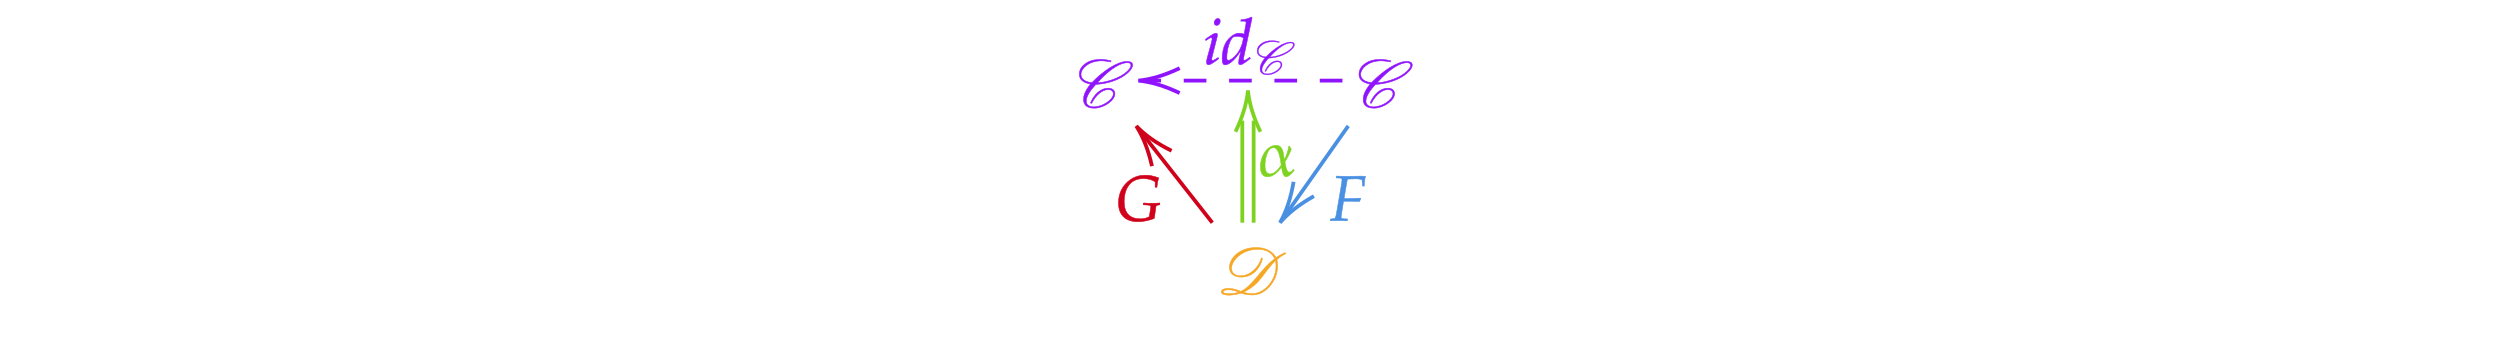
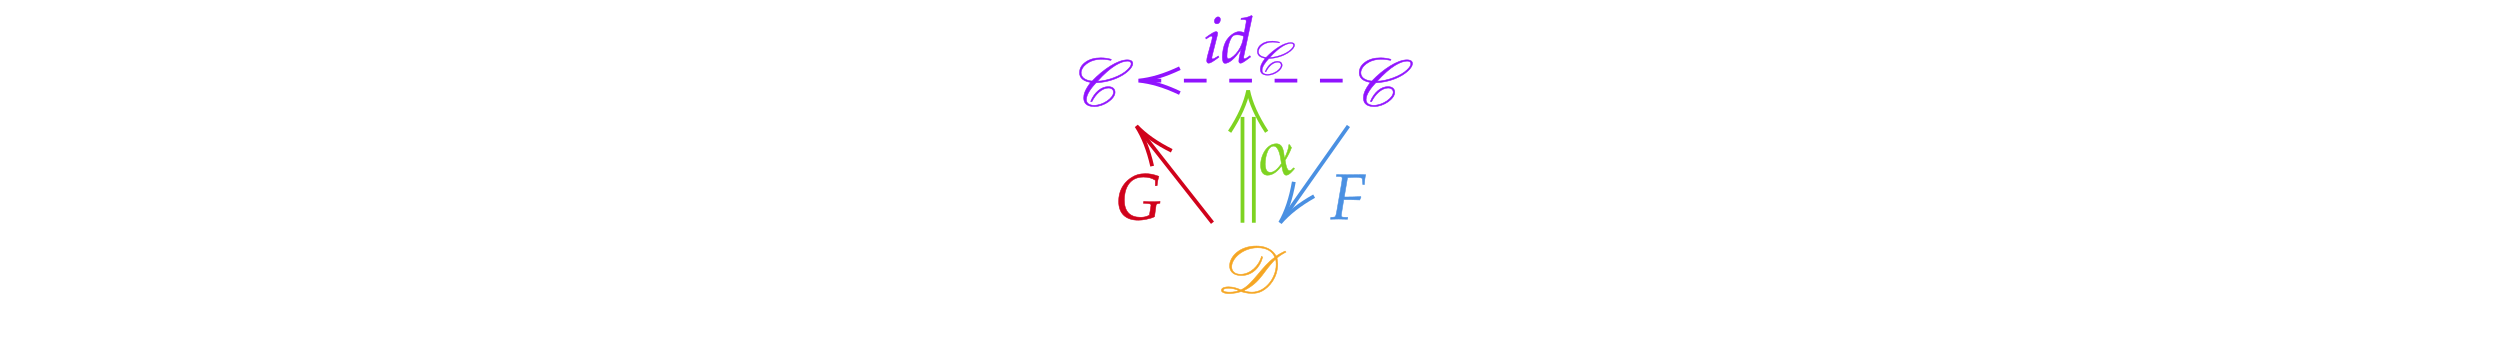
- <svg xmlns="http://www.w3.org/2000/svg" x="0" y="0" width="661.533" height="94" style="         width:661.533px;         height:94px;         background: transparent;         fill: none; ">
+ <svg xmlns="http://www.w3.org/2000/svg" x="0" y="0" width="661.433" height="93.9" style="         width:661.433px;         height:93.9px;         background: transparent;         fill: none; ">
  <svg class="role-diagram-draw-area">
    <g class="shapes-region" style="stroke: black; fill: none;">
      <g />
    </g>
    <g>
      <g class="connection-group">
        <g class="arrow-line">
-           <path class="connection real" stroke-dasharray="" d="  M328.73,58.93 L328.73,31.93 M331.73,58.93 L331.73,31.93" style="stroke: rgb(126, 211, 33); stroke-opacity: 1; stroke-width: 1px; fill: none; fill-opacity: 1;" />
+           <path class="connection real" stroke-dasharray="" d="  M328.73,58.93 L328.73,30.93 M331.73,58.93 L331.73,30.93" style="stroke: rgb(126, 211, 33); stroke-opacity: 1; stroke-width: 1px; fill: none; fill-opacity: 1;" />
          <g stroke="rgb(126,211,33)" stroke-opacity="1" transform="matrix(3.061616997868383e-16,1,-1,3.061616997868383e-16,330.225,23.93333)" style="stroke: rgb(126, 211, 33); stroke-width: 1px;">
+             <path d=" M10.93,-4.9 Q4.96,-1 0,0 Q4.96,1 10.93,4.9" />
+           </g>
+         </g>
+       </g>
+       <g class="connection-group">
+         <g class="arrow-line">
+           <path class="connection real" stroke-dasharray="6 6" d="  M355.23,21.33 L303.23,21.33" style="stroke: rgb(144, 19, 254); stroke-opacity: 1; stroke-width: 1px; fill: none; fill-opacity: 1;" />
+           <g stroke="rgb(144,19,254)" stroke-opacity="1" transform="matrix(1,-2.4492935982947064e-16,2.4492935982947064e-16,1,301.225,21.33333)" style="stroke: rgb(144, 19, 254); stroke-width: 1px;">
            <path d=" M10.93,-3.29 Q4.96,-0.45 0,0 Q4.96,0.45 10.93,3.29" />
          </g>
        </g>
      </g>
      <g class="connection-group">
        <g class="arrow-line">
-           <path class="connection real" stroke-dasharray="6 6" d="  M355.23,21.33 L303.23,21.33" style="stroke: rgb(144, 19, 254); stroke-width: 1px; fill: none; fill-opacity: 1; stroke-opacity: 1;" />
-           <g stroke="rgb(144,19,254)" transform="matrix(1,-2.4492935982947064e-16,2.4492935982947064e-16,1,301.225,21.33333)" style="stroke: rgb(144, 19, 254); stroke-width: 1px;" stroke-opacity="1">
+           <path class="connection real" stroke-dasharray="" d="  M356.76,33.33 L339.85,57.3" style="stroke: rgb(74, 144, 226); stroke-opacity: 1; stroke-width: 1px; fill: none; fill-opacity: 1;" />
+           <g stroke="rgb(74,144,226)" stroke-opacity="1" transform="matrix(0.5765749,-0.8170443,0.8170443,0.5765749,338.6927,58.93333)" style="stroke: rgb(74, 144, 226); stroke-width: 1px;">
            <path d=" M10.93,-3.29 Q4.96,-0.45 0,0 Q4.96,0.45 10.93,3.29" />
          </g>
        </g>
      </g>
      <g class="connection-group">
        <g class="arrow-line">
-           <path class="connection real" stroke-dasharray="" d="  M356.76,33.33 L339.85,57.3" style="stroke: rgb(74, 144, 226); stroke-width: 1px; fill: none; fill-opacity: 1; stroke-opacity: 1;" />
-           <g stroke="rgb(74,144,226)" transform="matrix(0.5765749,-0.8170443,0.8170443,0.5765749,338.6927,58.93333)" style="stroke: rgb(74, 144, 226); stroke-width: 1px;" stroke-opacity="1">
-             <path d=" M10.93,-3.29 Q4.96,-0.45 0,0 Q4.96,0.45 10.93,3.29" />
-           </g>
-         </g>
-       </g>
-       <g class="connection-group">
-         <g class="arrow-line">
-           <path class="connection real" stroke-dasharray="" d="  M320.79,58.93 L301.9,34.91" style="stroke: rgb(208, 2, 27); stroke-width: 1px; fill: none; fill-opacity: 1; stroke-opacity: 1;" />
-           <g stroke="rgb(208,2,27)" transform="matrix(0.618134,0.7860727,-0.7860727,0.618134,300.6605,33.33333)" style="stroke: rgb(208, 2, 27); stroke-width: 1px;" stroke-opacity="1">
+           <path class="connection real" stroke-dasharray="" d="  M320.79,58.93 L301.9,34.91" style="stroke: rgb(208, 2, 27); stroke-opacity: 1; stroke-width: 1px; fill: none; fill-opacity: 1;" />
+           <g stroke="rgb(208,2,27)" stroke-opacity="1" transform="matrix(0.618134,0.7860727,-0.7860727,0.618134,300.6605,33.33333)" style="stroke: rgb(208, 2, 27); stroke-width: 1px;">
            <path d=" M10.93,-3.29 Q4.96,-0.45 0,0 Q4.96,0.45 10.93,3.29" />
          </g>
        </g>
      </g>
    </g>
    <g />
    <g />
  </svg>
  <svg width="660" height="92.467" style="width:660px;height:92.467px;font-family:Asana-Math, Asana;background:transparent;">
    <g>
      <g>
        <g>
-           <g transform="matrix(1,0,0,1,284.85,28.36665)">
+           <g transform="matrix(1,0,0,1,284.85,27.95001)">
            <path transform="matrix(0.017,0,0,-0.017,0,0)" d="M791 693C823 693 848 684 848 648C848 625 828 594 789 557C693 462 476 384 323 380L323 379C534 615 696 693 791 693ZM218 361C124 239 110 171 110 122C110 66 130 -15 277 -15C425 -15 598 105 598 208C598 266 554 296 493 296C384 296 278 209 218 66L237 61C290 171 391 274 495 274C557 274 574 235 574 210C574 116 406 5 272 5C204 5 152 33 152 93C152 179 230 278 301 355C659 374 874 564 874 656C874 701 828 713 789 713C639 713 418 567 241 383C144 390 70 434 70 510C70 607 194 722 390 722C446 722 505 710 533 705L539 721C495 733 435 744 377 744C279 744 200 722 138 677C76 633 45 578 45 513C45 482 50 388 218 361Z" stroke="rgb(144,19,254)" stroke-opacity="1" stroke-width="8" fill="rgb(144,19,254)" fill-opacity="1" />
          </g>
        </g>
      </g>
    </g>
    <g>
      <g>
        <g>
-           <g transform="matrix(1,0,0,1,352.0167,58.36665)">
+           <g transform="matrix(1,0,0,1,352.0167,57.95001)">
            <path transform="matrix(0.017,0,0,-0.017,0,0)" d="M286 646L392 650C454 650 494 641 495 626L503 537L527 537C530 600 537 651 548 689C526 691 498 692 481 692L440 691L275 689L246 689C221 689 181 690 143 691L94 692L91 664L147 662C171 661 182 652 182 635C182 621 178 589 173 559L98 125C81 33 81 32 40 28L4 25L0 -3L34 -2C74 -1 106 0 127 0C145 0 174 -1 213 -2L265 -3L268 25L204 28C177 29 168 37 168 57C168 63 169 74 170 78L206 301L323 301C350 301 381 300 429 298L455 297L474 342L470 349C389 345 329 343 251 343L214 343L260 614C263 630 264 635 269 646Z" stroke="rgb(74,144,226)" stroke-opacity="1" stroke-width="8" fill="rgb(74,144,226)" fill-opacity="1" />
          </g>
        </g>
      </g>
    </g>
    <g>
      <g>
        <g>
-           <g transform="matrix(1,0,0,1,295.1166,58.36665)">
+           <g transform="matrix(1,0,0,1,295.1166,57.95001)">
            <path transform="matrix(0.017,0,0,-0.017,0,0)" d="M434 653C511 653 565 639 621 603L621 519L648 519C653 576 661 619 675 665C592 695 535 706 466 706C374 706 301 683 229 632C112 548 50 424 50 274C50 87 159 -18 355 -18C412 -21 559 6 608 37C628 193 632 216 633 219C635 228 647 238 660 240L692 246L694 274C655 270 620 269 569 269C518 269 482 270 440 274L435 246L469 244C544 240 553 236 553 212C553 197 533 84 528 60C483 36 444 27 390 27C224 27 138 120 138 297C138 443 197 653 434 653Z" stroke="rgb(208,2,27)" stroke-opacity="1" stroke-width="8" fill="rgb(208,2,27)" fill-opacity="1" />
          </g>
        </g>
      </g>
    </g>
    <g>
      <g>
        <g>
-           <g transform="matrix(1,0,0,1,318.4,16.98332)">
+           <g transform="matrix(1,0,0,1,318.4,16.56668)">
            <path transform="matrix(0.017,0,0,-0.017,0,0)" d="M34 388L41 368L73 389C110 412 113 414 120 414C130 414 138 404 138 391C138 384 134 361 130 347L64 107C56 76 51 49 51 30C51 6 62 -9 81 -9C107 -9 143 12 241 85L231 103L205 86C176 67 153 56 144 56C137 56 131 66 131 76C131 86 133 95 138 116L215 420C219 437 221 448 221 456C221 473 212 482 196 482C174 482 137 461 62 408ZM228 712C199 712 170 679 170 645C170 620 185 604 209 604C240 604 264 633 264 671C264 695 249 712 228 712ZM760 722L748 733C696 707 660 698 588 691L584 670L632 670C656 670 666 663 666 646C666 638 665 629 664 622L636 468C606 477 579 482 554 482C485 482 391 410 345 323C314 265 294 170 294 86C294 21 309 -11 338 -11C365 -11 402 6 436 33C490 77 523 116 590 217L567 126C556 82 551 50 551 24C551 3 560 -9 577 -9C594 -9 618 3 652 28L733 88L723 107L679 76C665 66 649 59 640 59C632 59 626 68 626 82C626 90 627 99 634 128ZM391 59C375 59 366 73 366 98C366 224 412 380 461 418C474 428 493 433 520 433C564 433 593 427 626 410L614 351C577 171 436 59 391 59Z" stroke="rgb(144,19,254)" stroke-opacity="1" stroke-width="8" fill="rgb(144,19,254)" fill-opacity="1" />
          </g>
        </g>
        <g>
          <g>
            <g>
              <g>
-                 <g transform="matrix(1,0,0,1,332.1166,19.61666)">
+                 <g transform="matrix(1,0,0,1,332.1166,19.73337)">
                  <path transform="matrix(0.0119,0,0,-0.0119,0,0)" d="M791 693C823 693 848 684 848 648C848 625 828 594 789 557C693 462 476 384 323 380L323 379C534 615 696 693 791 693ZM218 361C124 239 110 171 110 122C110 66 130 -15 277 -15C425 -15 598 105 598 208C598 266 554 296 493 296C384 296 278 209 218 66L237 61C290 171 391 274 495 274C557 274 574 235 574 210C574 116 406 5 272 5C204 5 152 33 152 93C152 179 230 278 301 355C659 374 874 564 874 656C874 701 828 713 789 713C639 713 418 567 241 383C144 390 70 434 70 510C70 607 194 722 390 722C446 722 505 710 533 705L539 721C495 733 435 744 377 744C279 744 200 722 138 677C76 633 45 578 45 513C45 482 50 388 218 361Z" stroke="rgb(144,19,254)" stroke-opacity="1" stroke-width="8" fill="rgb(144,19,254)" fill-opacity="1" />
                </g>
              </g>
            </g>
          </g>
        </g>
      </g>
    </g>
    <g>
      <g>
        <g>
-           <g transform="matrix(1,0,0,1,322.4,77.96666)">
+           <g transform="matrix(1,0,0,1,322.3833,77.55002)">
            <path transform="matrix(0.017,0,0,-0.017,0,0)" d="M180 15C128 15 73 20 73 45C73 56 91 76 154 76C218 76 265 60 318 40L318 39C274 24 230 15 180 15ZM897 440C897 245 737 15 520 15C468 15 415 29 389 38C522 98 610 184 680 276L719 328C784 416 840 482 889 530L889 529C897 495 897 467 897 440ZM587 733C327 733 172 566 172 423C172 354 217 273 355 273C528 273 649 404 687 560L671 573C628 421 493 293 343 293C252 293 205 343 205 409C205 543 384 706 611 706C746 706 839 652 876 557C672 417 523 119 347 51C302 71 232 98 156 98C106 98 45 85 45 45C40 11 110 -18 213 -5C267 0 290 5 351 23C374 17 441 -5 519 -5C576 -5 629 5 679 32C791 91 922 242 922 455C922 476 913 533 911 547C936 568 962 591 1050 639L1036 654C1015 644 950 612 897 577L897 576C875 618 801 733 587 733Z" stroke="rgb(245,166,35)" stroke-opacity="1" stroke-width="8" fill="rgb(245,166,35)" fill-opacity="1" />
          </g>
        </g>
      </g>
    </g>
    <g>
      <g>
        <g>
-           <g transform="matrix(1,0,0,1,358.85,28.36665)">
+           <g transform="matrix(1,0,0,1,358.85,27.95001)">
            <path transform="matrix(0.017,0,0,-0.017,0,0)" d="M791 693C823 693 848 684 848 648C848 625 828 594 789 557C693 462 476 384 323 380L323 379C534 615 696 693 791 693ZM218 361C124 239 110 171 110 122C110 66 130 -15 277 -15C425 -15 598 105 598 208C598 266 554 296 493 296C384 296 278 209 218 66L237 61C290 171 391 274 495 274C557 274 574 235 574 210C574 116 406 5 272 5C204 5 152 33 152 93C152 179 230 278 301 355C659 374 874 564 874 656C874 701 828 713 789 713C639 713 418 567 241 383C144 390 70 434 70 510C70 607 194 722 390 722C446 722 505 710 533 705L539 721C495 733 435 744 377 744C279 744 200 722 138 677C76 633 45 578 45 513C45 482 50 388 218 361Z" stroke="rgb(144,19,254)" stroke-opacity="1" stroke-width="8" fill="rgb(144,19,254)" fill-opacity="1" />
          </g>
        </g>
      </g>
    </g>
    <g>
      <g>
        <g>
-           <g transform="matrix(1,0,0,1,332.7667,46.5)">
+           <g transform="matrix(1,0,0,1,332.7667,46.08337)">
            <path transform="matrix(0.017,0,0,-0.017,0,0)" d="M562 97L555 97C539 79 520 55 493 55C448 55 432 184 426 216C465 278 500 343 525 413C516 428 506 444 495 459L484 459C482 391 447 315 421 257L414 260C403 337 401 473 289 473C121 473 24 243 48 93C57 33 86 -16 154 -16C246 -16 324 64 372 131L375 128C381 95 392 -16 443 -16C489 -16 545 54 571 84C570 91 567 94 562 97ZM368 164C334 113 268 28 197 28C144 28 126 70 119 115C105 202 138 437 247 437C334 437 355 252 364 192Z" stroke="rgb(126,211,33)" stroke-opacity="1" stroke-width="8" fill="rgb(126,211,33)" fill-opacity="1" />
          </g>
        </g>
      </g>
    </g>
  </svg>
</svg>
